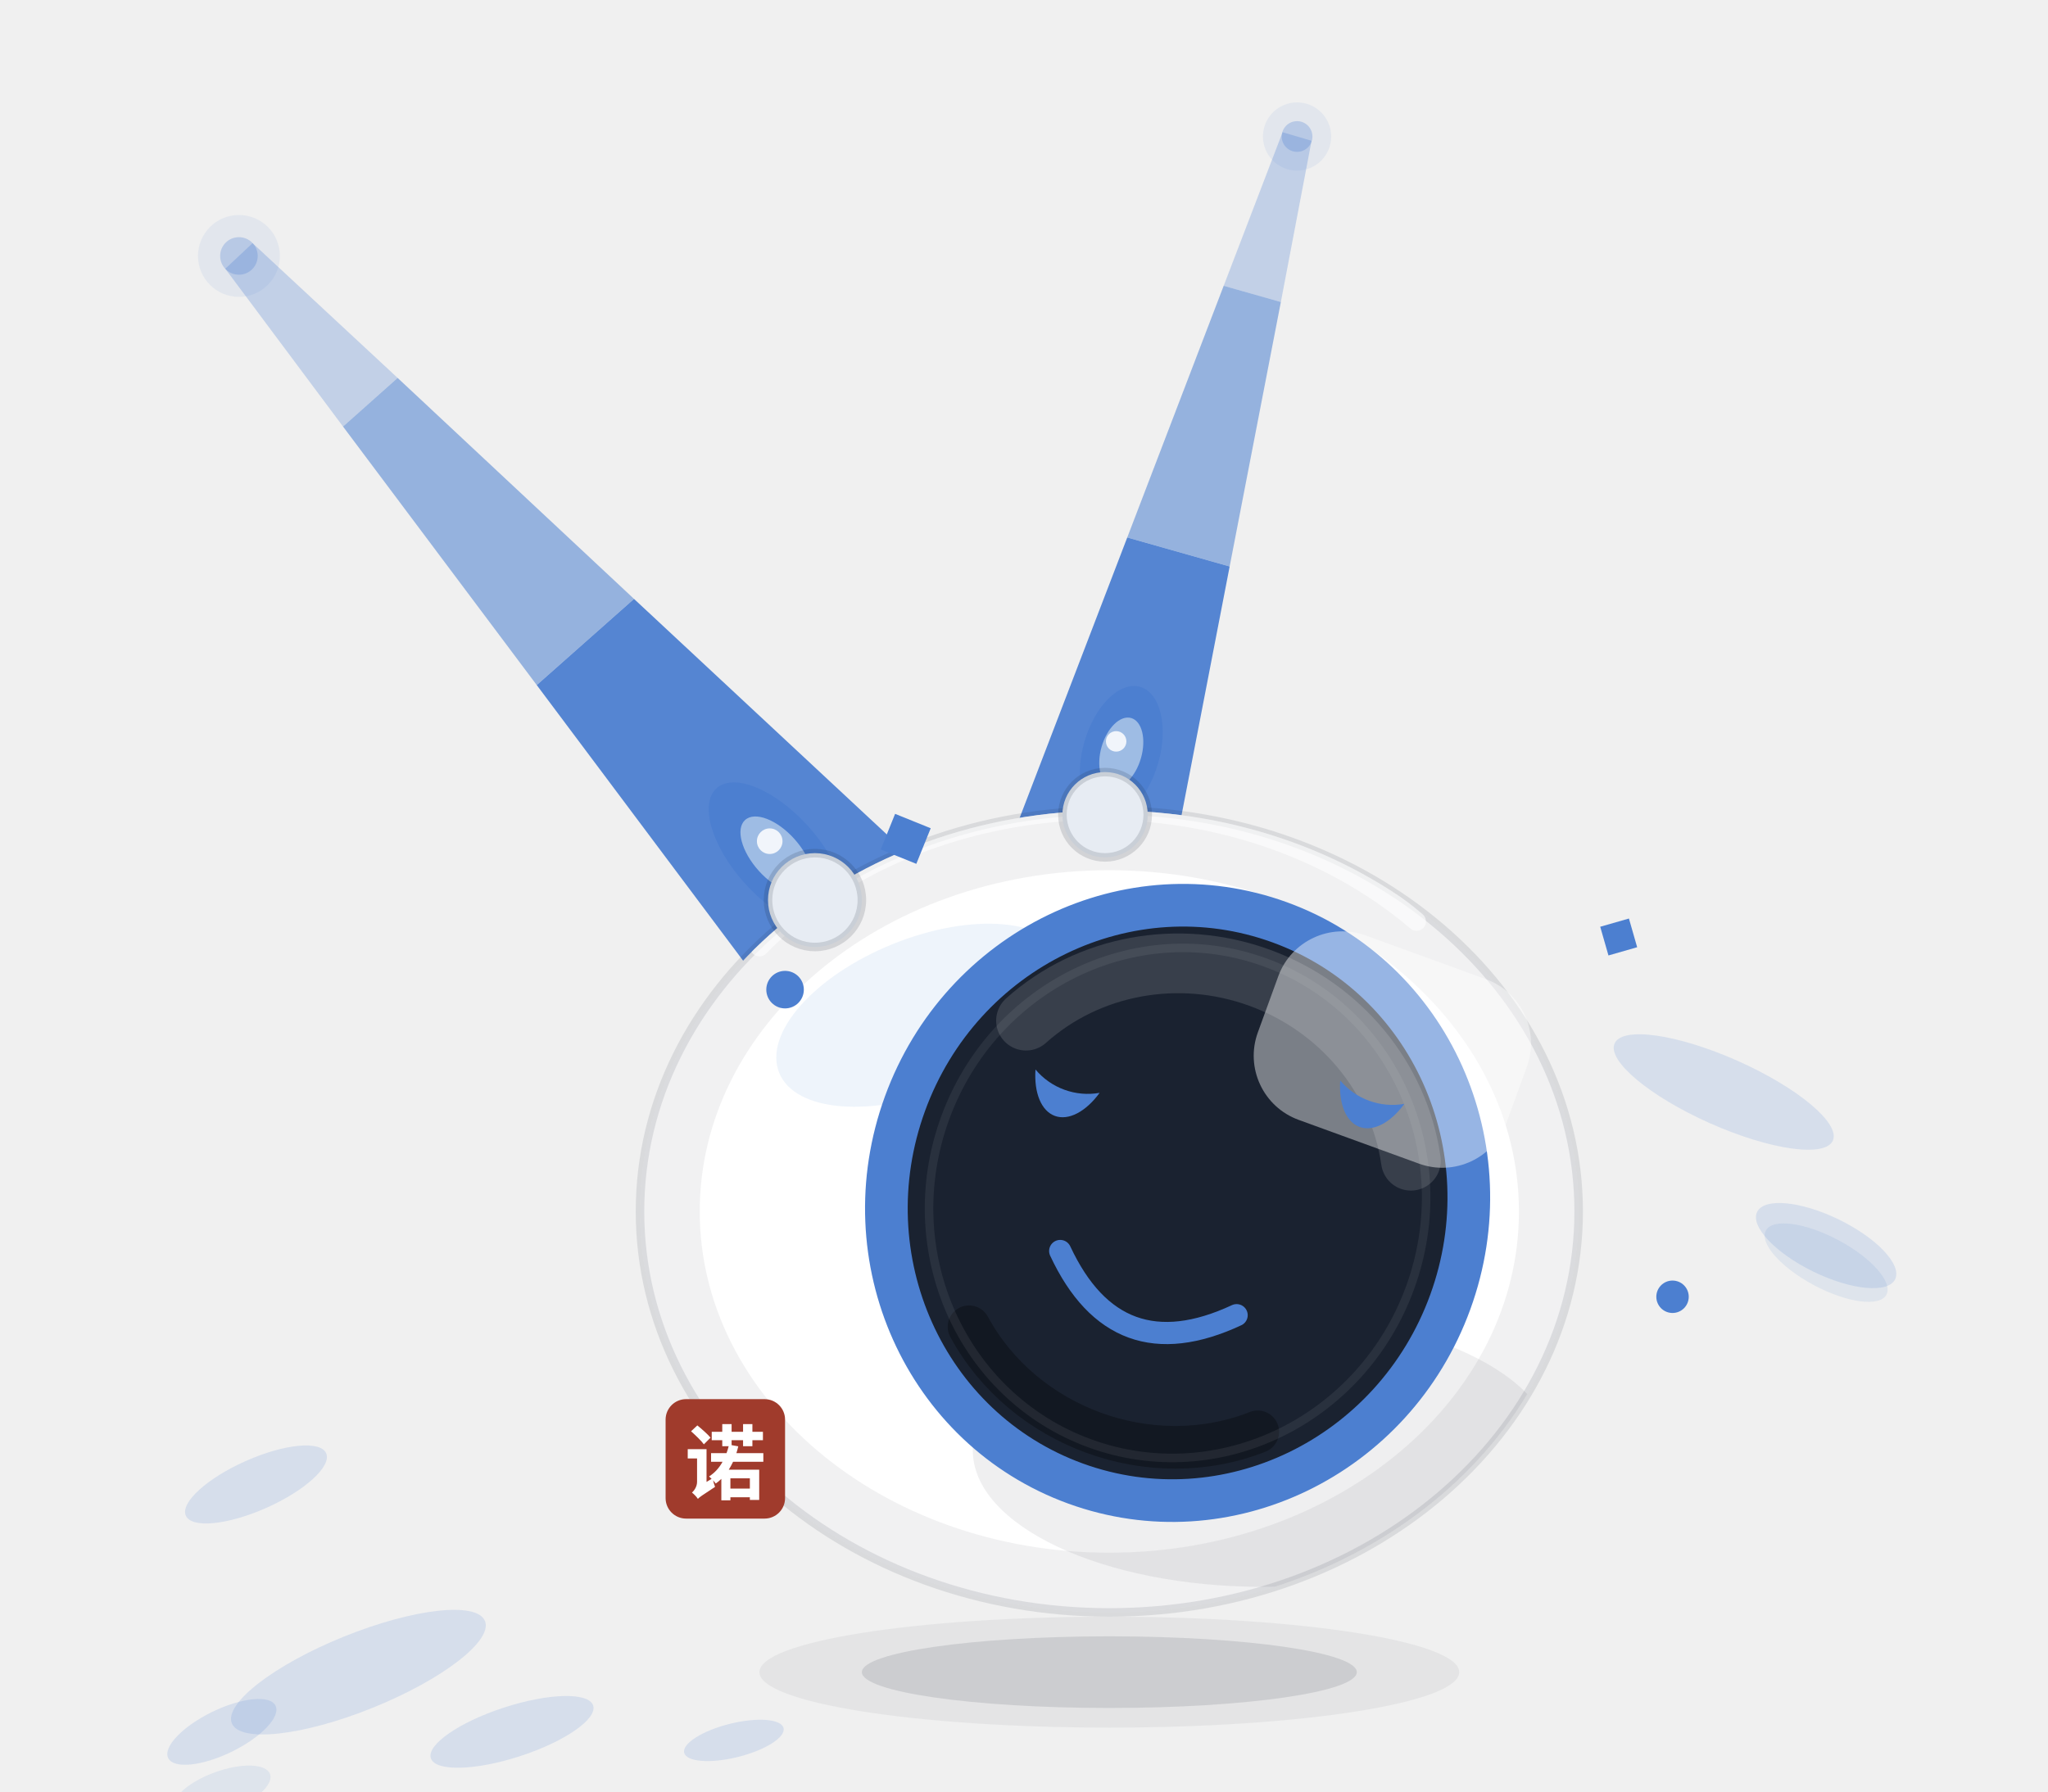
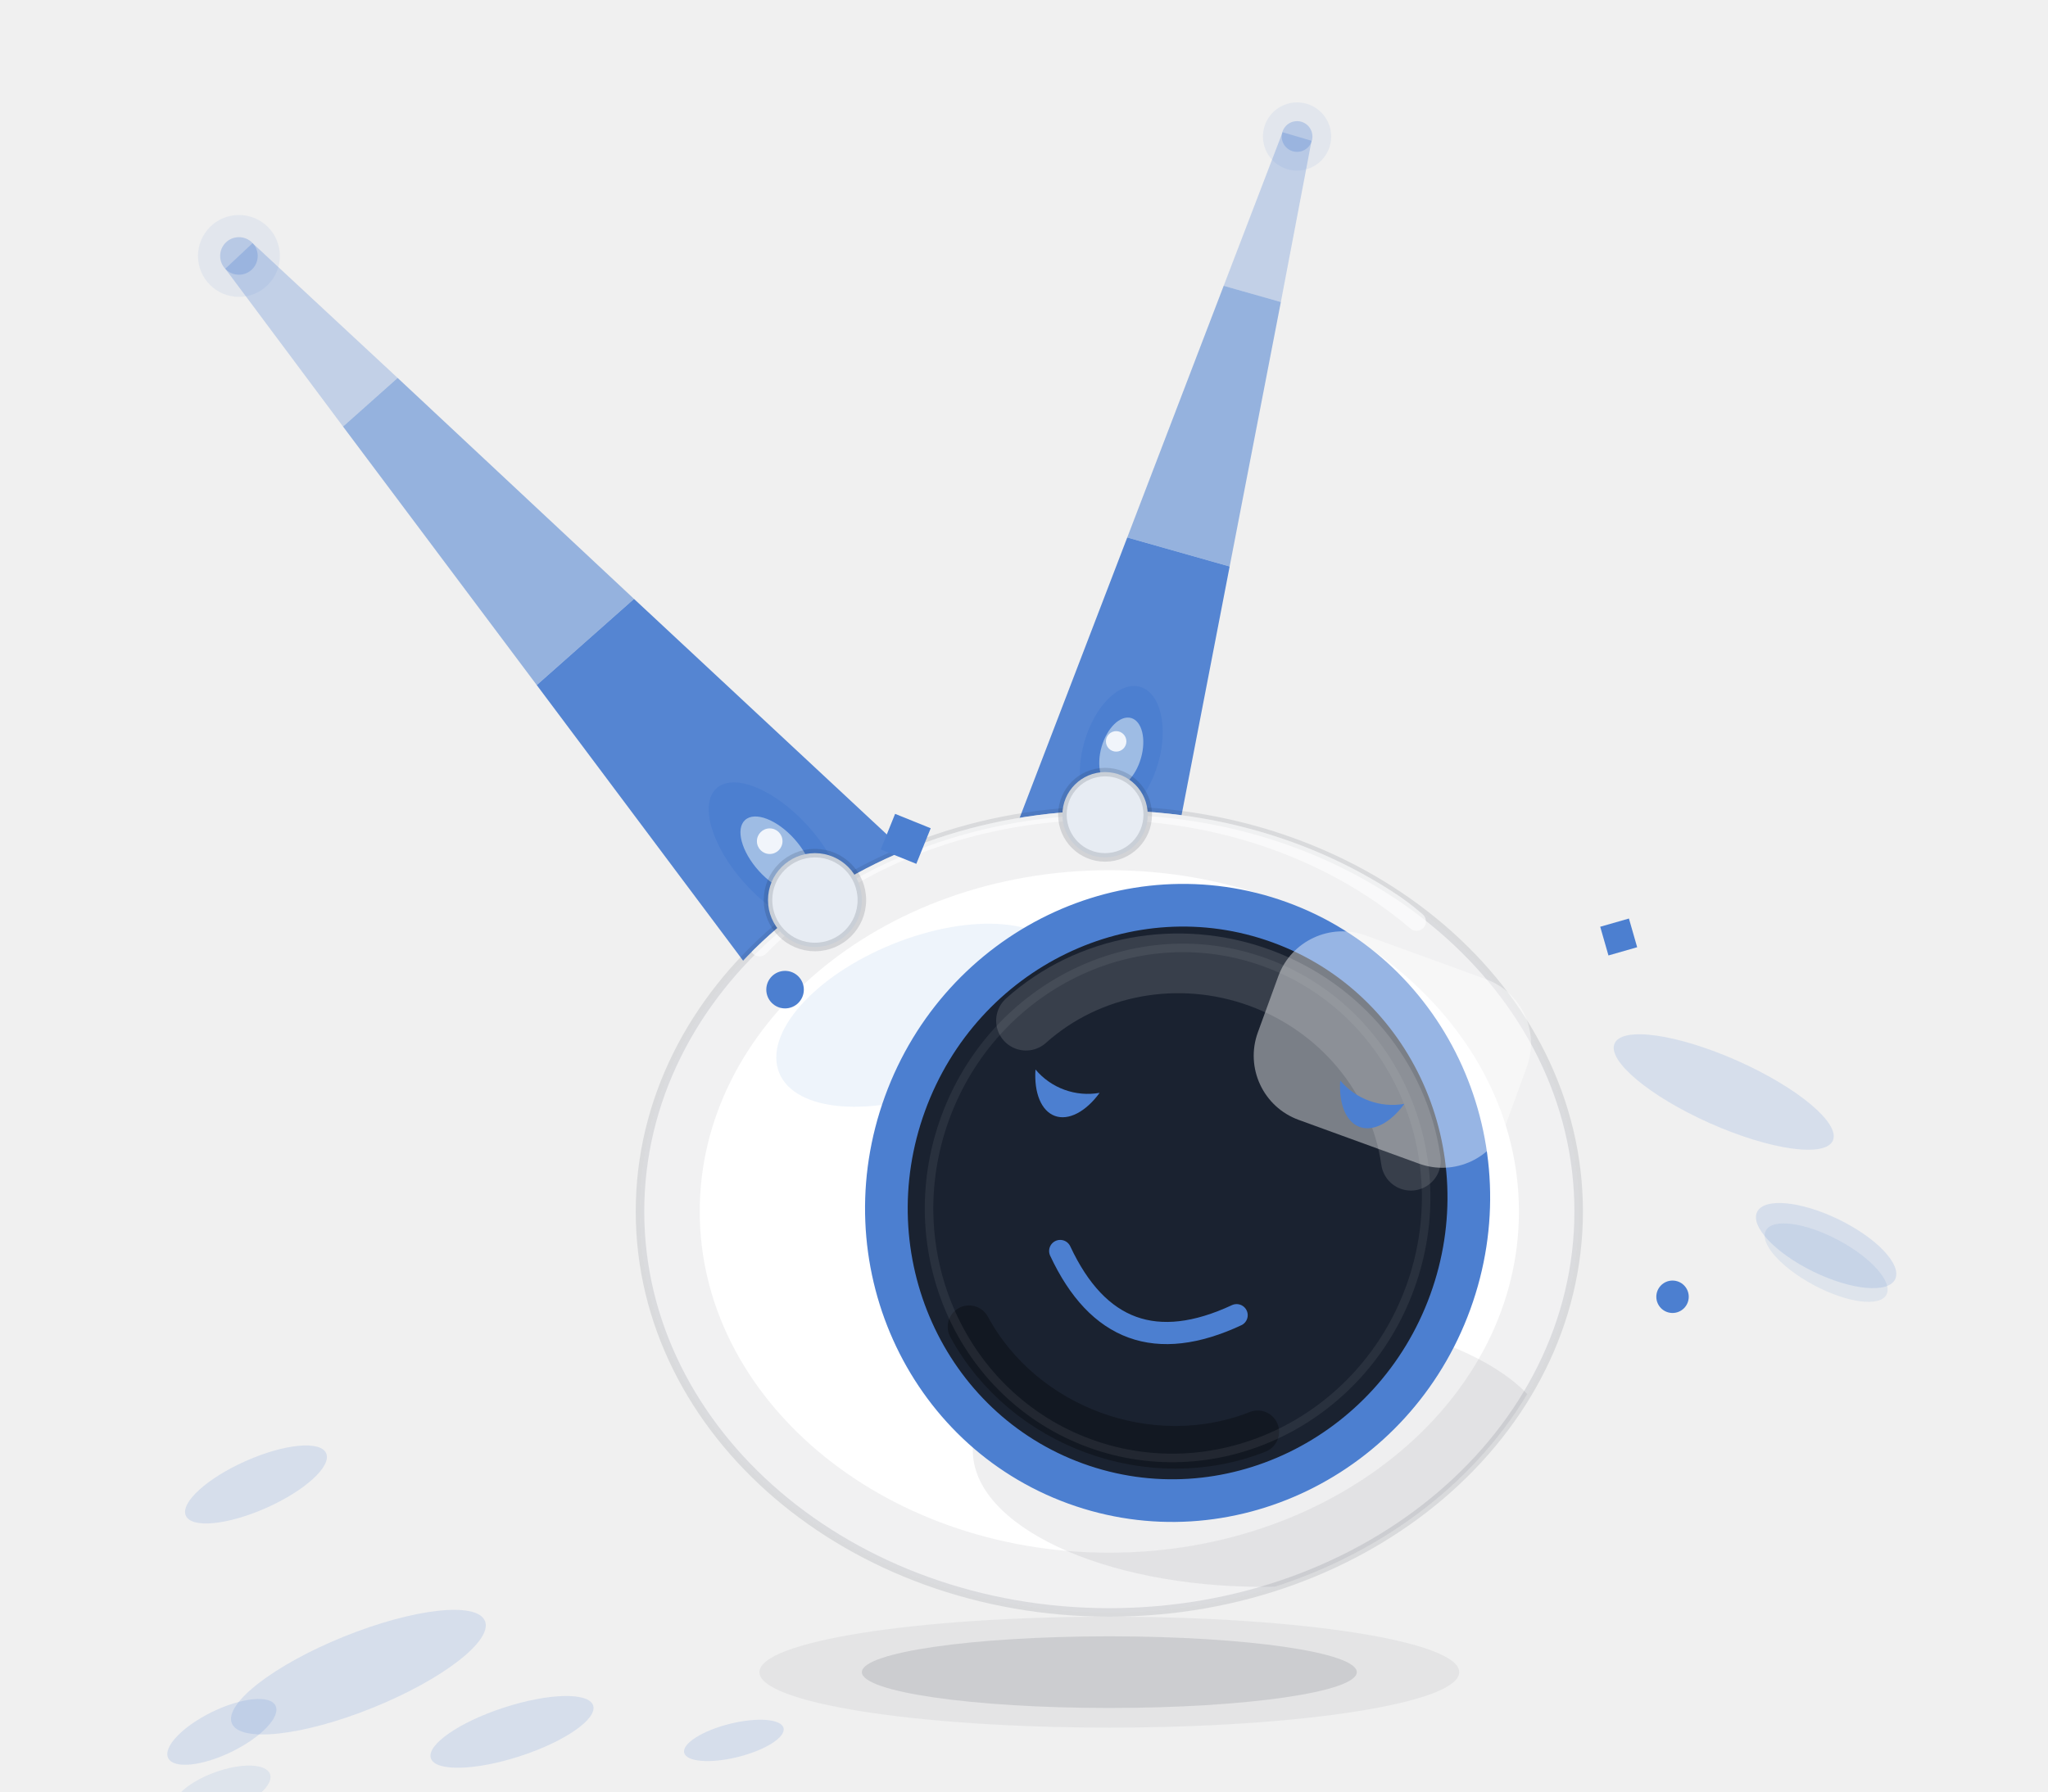
<svg xmlns="http://www.w3.org/2000/svg" width="240" height="210" viewBox="0 0 240 210" role="img" aria-label="诺瓦 v4：达成">
  <defs>
    <clipPath id="ballClip">
      <ellipse cx="130" cy="142" rx="55" ry="47" />
    </clipPath>
  </defs>
  <g fill="rgba(76,127,208,.16)">
    <ellipse cx="42" cy="196" rx="16" ry="4.5" transform="rotate(-22 42 196)" />
    <ellipse cx="60" cy="203" rx="10" ry="3" transform="rotate(-18 60 203)" />
    <ellipse cx="30" cy="174" rx="9" ry="3" transform="rotate(-24 30 174)" />
    <ellipse cx="202" cy="128" rx="14" ry="4" transform="rotate(24 202 128)" />
    <ellipse cx="26" cy="203" rx="7" ry="2.6" transform="rotate(-26 26 203)" />
    <ellipse cx="214" cy="146" rx="9" ry="3.4" transform="rotate(26 214 146)" />
  </g>
  <g fill="rgba(76,127,208,.11)">
    <ellipse cx="214" cy="148" rx="8" ry="3" transform="rotate(28 214 148)" />
    <ellipse cx="26" cy="210" rx="6" ry="2.4" transform="rotate(-20 26 210)" />
  </g>
  <path d="M106.6 100.3L74.3 70.2L62.9 80.3L89.4 115.7Z" fill="rgba(76,127,208,.94)" />
  <path d="M74.3 70.2L46.6 44.3L40.2 50.0L62.9 80.3Z" fill="rgba(76,127,208,.55)" />
  <path d="M46.6 44.3L29.6 28.5L26.4 31.5L40.2 50.0Z" fill="rgba(76,127,208,.28)" />
  <circle cx="28" cy="30" r="4.8" fill="rgba(76,127,208,.28)" opacity=".3" />
  <circle cx="28" cy="30" r="2.2" fill="rgba(76,127,208,.28)" />
  <path d="M137.1 102.6L144.1 66.4L132.1 63.0L118.9 97.4Z" fill="rgba(76,127,208,.94)" />
  <path d="M144.1 66.4L150.1 35.4L143.4 33.5L132.1 63.0Z" fill="rgba(76,127,208,.55)" />
  <path d="M150.1 35.4L153.7 16.5L150.3 15.5L143.4 33.5Z" fill="rgba(76,127,208,.28)" />
  <circle cx="152" cy="16" r="4.0" fill="rgba(76,127,208,.28)" opacity=".3" />
  <circle cx="152" cy="16" r="1.8" fill="rgba(76,127,208,.28)" />
  <ellipse cx="91" cy="100.2" rx="10.5" ry="5" transform="rotate(48 91 100.2)" fill="rgba(76,127,208,.94)" />
  <ellipse cx="91" cy="100.2" rx="5.5" ry="2.8" transform="rotate(48 91 100.2)" fill="rgba(169,196,232,.88)" />
  <circle cx="90.2" cy="98.6" r="1.5" fill="rgba(255,255,255,.85)" />
  <ellipse cx="131.4" cy="88.2" rx="8" ry="4.5" transform="rotate(-74 131.4 88.2)" fill="rgba(76,127,208,.94)" />
  <ellipse cx="131.4" cy="88.2" rx="4.2" ry="2.4" transform="rotate(-74 131.4 88.2)" fill="rgba(169,196,232,.88)" />
  <circle cx="130.8" cy="86.9" r="1.2" fill="rgba(255,255,255,.85)" />
  <ellipse cx="130" cy="142" rx="55" ry="47" fill="#FFFFFF" stroke="rgba(18,26,40,.10)" stroke-width="1" />
  <ellipse cx="130" cy="142" rx="51.5" ry="43.5" fill="none" stroke="rgba(18,26,40,.06)" stroke-width="7" clip-path="url(#ballClip)" />
  <path d="M89 111 A 52 44 0 0 1 166 108" fill="none" stroke="rgba(255,255,255,.8)" stroke-width="2.2" stroke-linecap="round" clip-path="url(#ballClip)" opacity=".75" />
  <path d="M86 172 A 51 42 0 0 0 174 172" fill="none" stroke="rgba(18,26,40,.08)" stroke-width="1.5" clip-path="url(#ballClip)" />
  <ellipse cx="148" cy="170" rx="34" ry="16" fill="rgba(18,26,40,.07)" clip-path="url(#ballClip)" />
  <ellipse cx="108" cy="119" rx="18" ry="9" fill="rgba(224,234,248,.55)" transform="rotate(-22 108 119)" />
  <circle cx="95.5" cy="105.5" r="5.5" fill="#E7ECF3" stroke="rgba(18,26,40,.14)" stroke-width="1" />
  <circle cx="129.5" cy="95.5" r="5" fill="#E7ECF3" stroke="rgba(18,26,40,.14)" stroke-width="1" />
  <g transform="rotate(20 138 141)">
    <ellipse cx="138" cy="141" rx="34" ry="35" fill="#1A2230" />
    <path d="M114 127 A 27 26 0 0 1 162 127" fill="none" stroke="rgba(255,255,255,.13)" stroke-width="7" stroke-linecap="round" />
    <path d="M120 163 A 26 24 0 0 0 156 163" fill="none" stroke="rgba(0,0,0,.3)" stroke-width="5" stroke-linecap="round" />
    <ellipse cx="138" cy="141" rx="34" ry="35" fill="none" stroke="#4C7FD0" stroke-width="5" />
    <ellipse cx="138" cy="141" rx="29" ry="30" fill="none" stroke="rgba(255,255,255,.07)" stroke-width="1" />
    <rect x="140" y="104" width="31" height="23" rx="8" fill="rgba(255,255,255,.42)" />
    <path d="M117 132 A 8 8 0 0 0 125 132 A 4.5 8 0 0 1 117 132 Z" fill="#4C7FD0" />
    <path d="M151 121 A 8 8 0 0 0 159 121 A 4.5 8 0 0 1 151 121 Z" fill="#4C7FD0" />
    <path d="M127 151 Q138 162 149 151" fill="none" stroke="#4C7FD0" stroke-width="2.6" stroke-linecap="round" />
  </g>
  <g fill="#4C7FD0">
    <circle cx="92" cy="116" r="2.2" />
    <circle cx="196" cy="152" r="1.9" />
    <rect x="104" y="96" width="4.5" height="4.5" transform="rotate(22 106 98)" />
    <rect x="188" y="108" width="3.5" height="3.5" transform="rotate(-16 190 110)" />
  </g>
  <g fill="rgba(76,127,208,.16)">
    <ellipse cx="86" cy="204" rx="6" ry="2" transform="rotate(-14 86 204)" />
  </g>
-   <rect x="78" y="164" width="14" height="14" rx="2.4" fill="#A03B2C" />
-   <text x="85" y="175" text-anchor="middle" font-family="'Songti SC','Noto Serif SC','SimSun',serif" font-size="9.5" font-weight="700" fill="#FFFFFF">诺</text>
  <ellipse cx="130" cy="196" rx="41" ry="6.5" fill="rgba(18,26,40,.11)" opacity=".5" />
  <ellipse cx="130" cy="196" rx="29" ry="4.2" fill="rgba(18,26,40,.11)" />
</svg>
